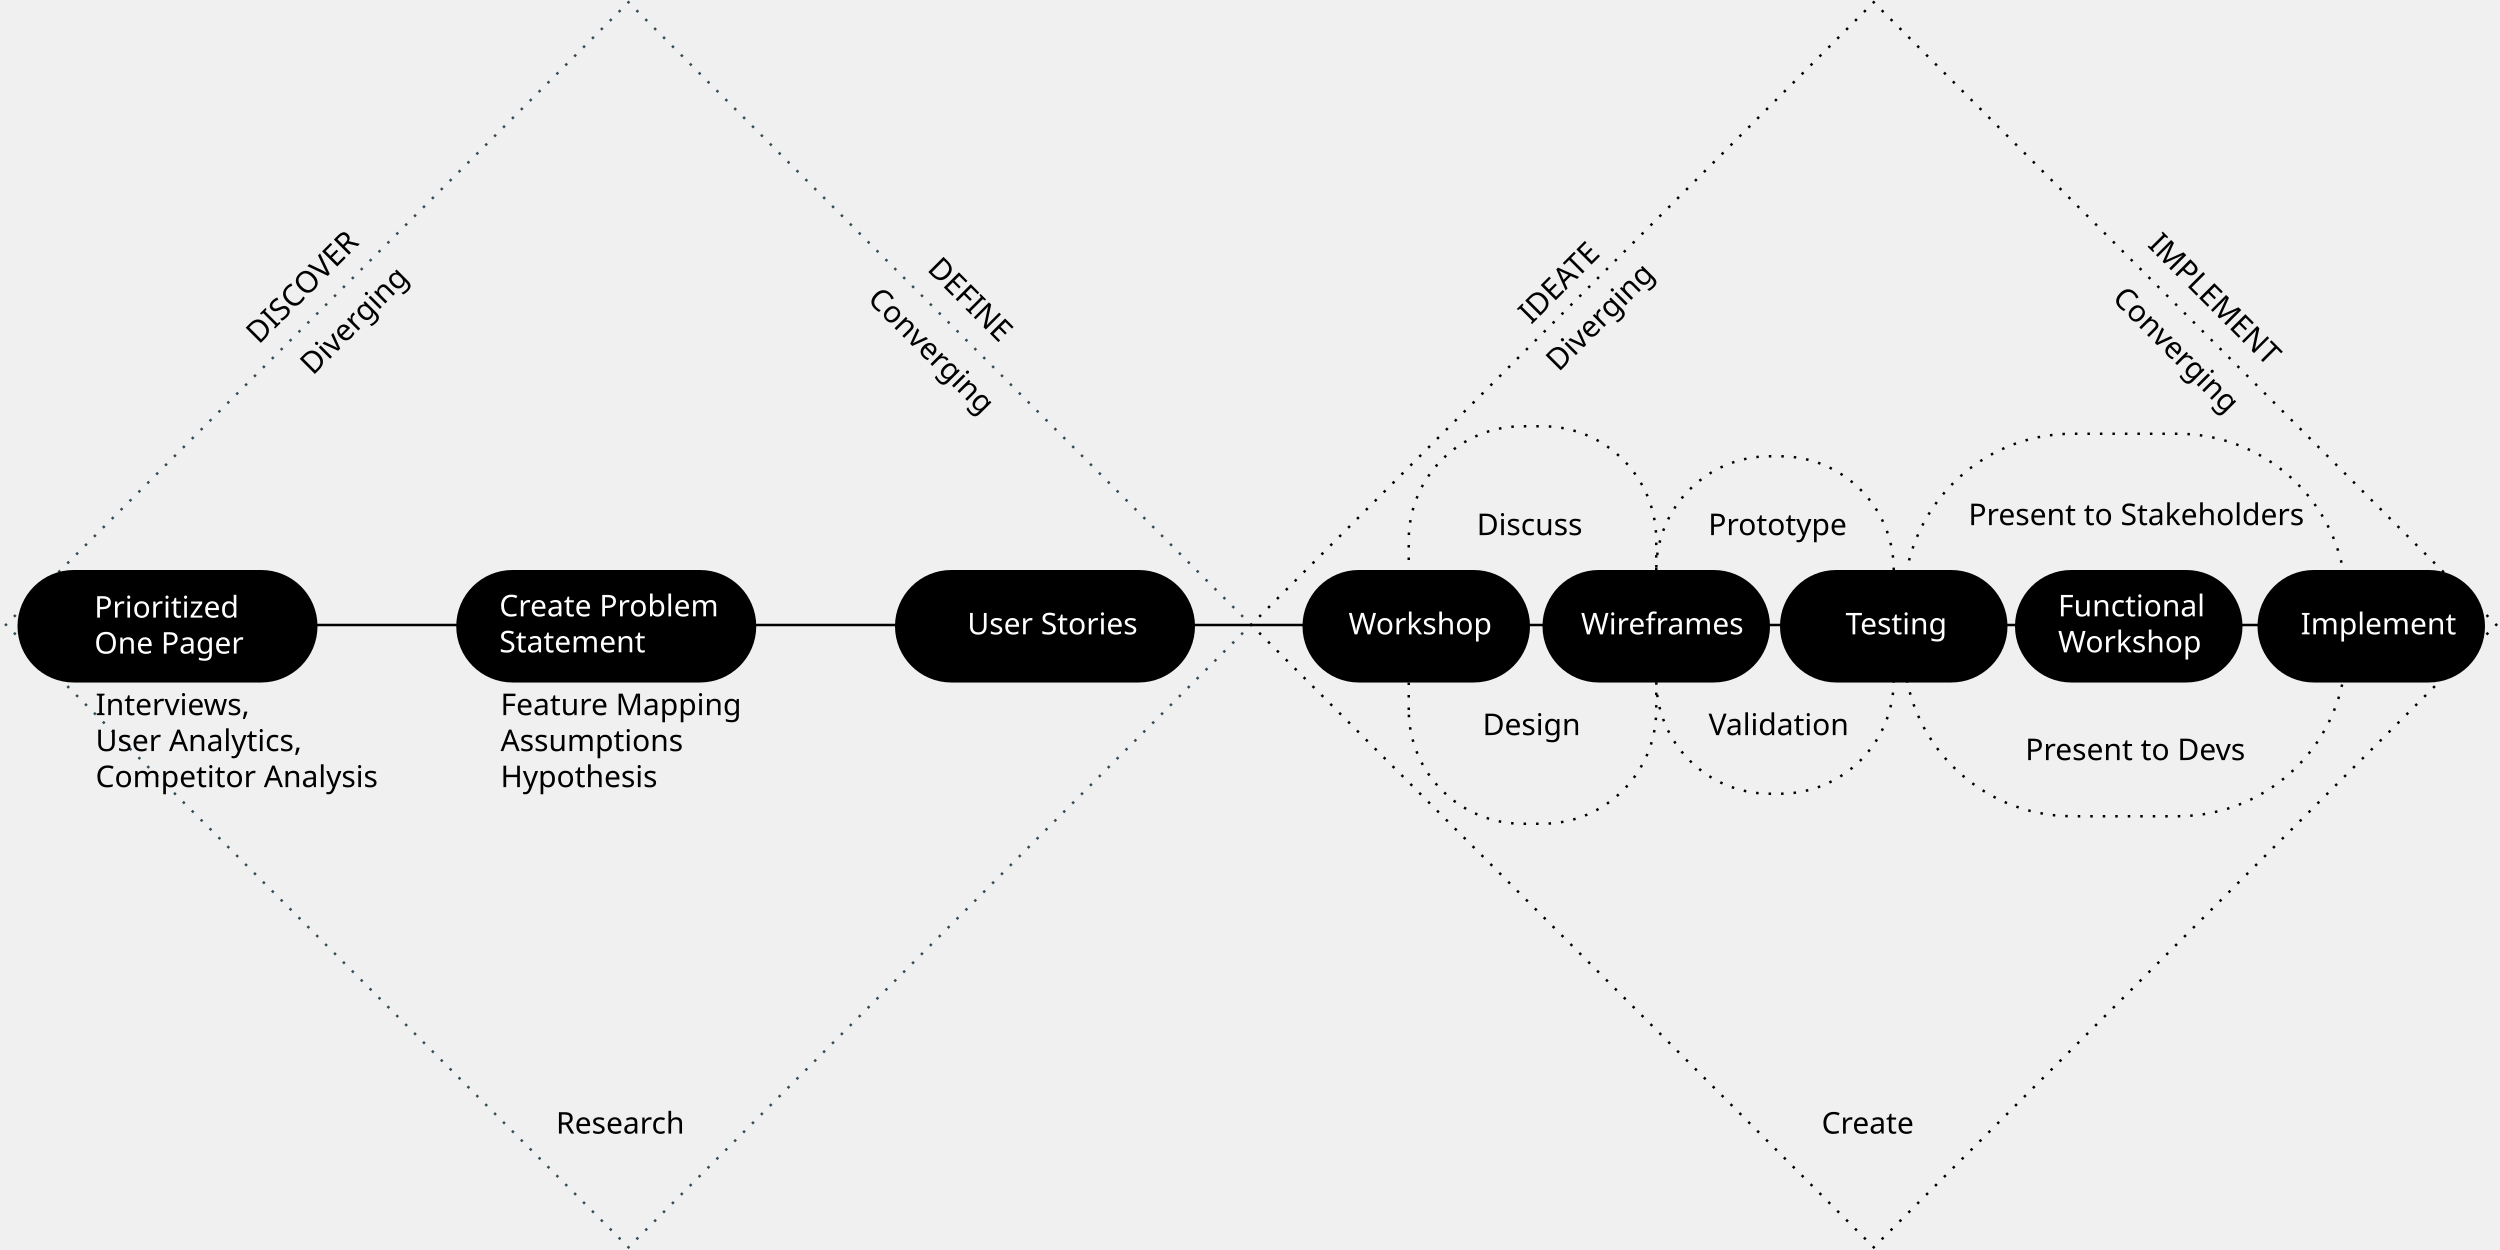
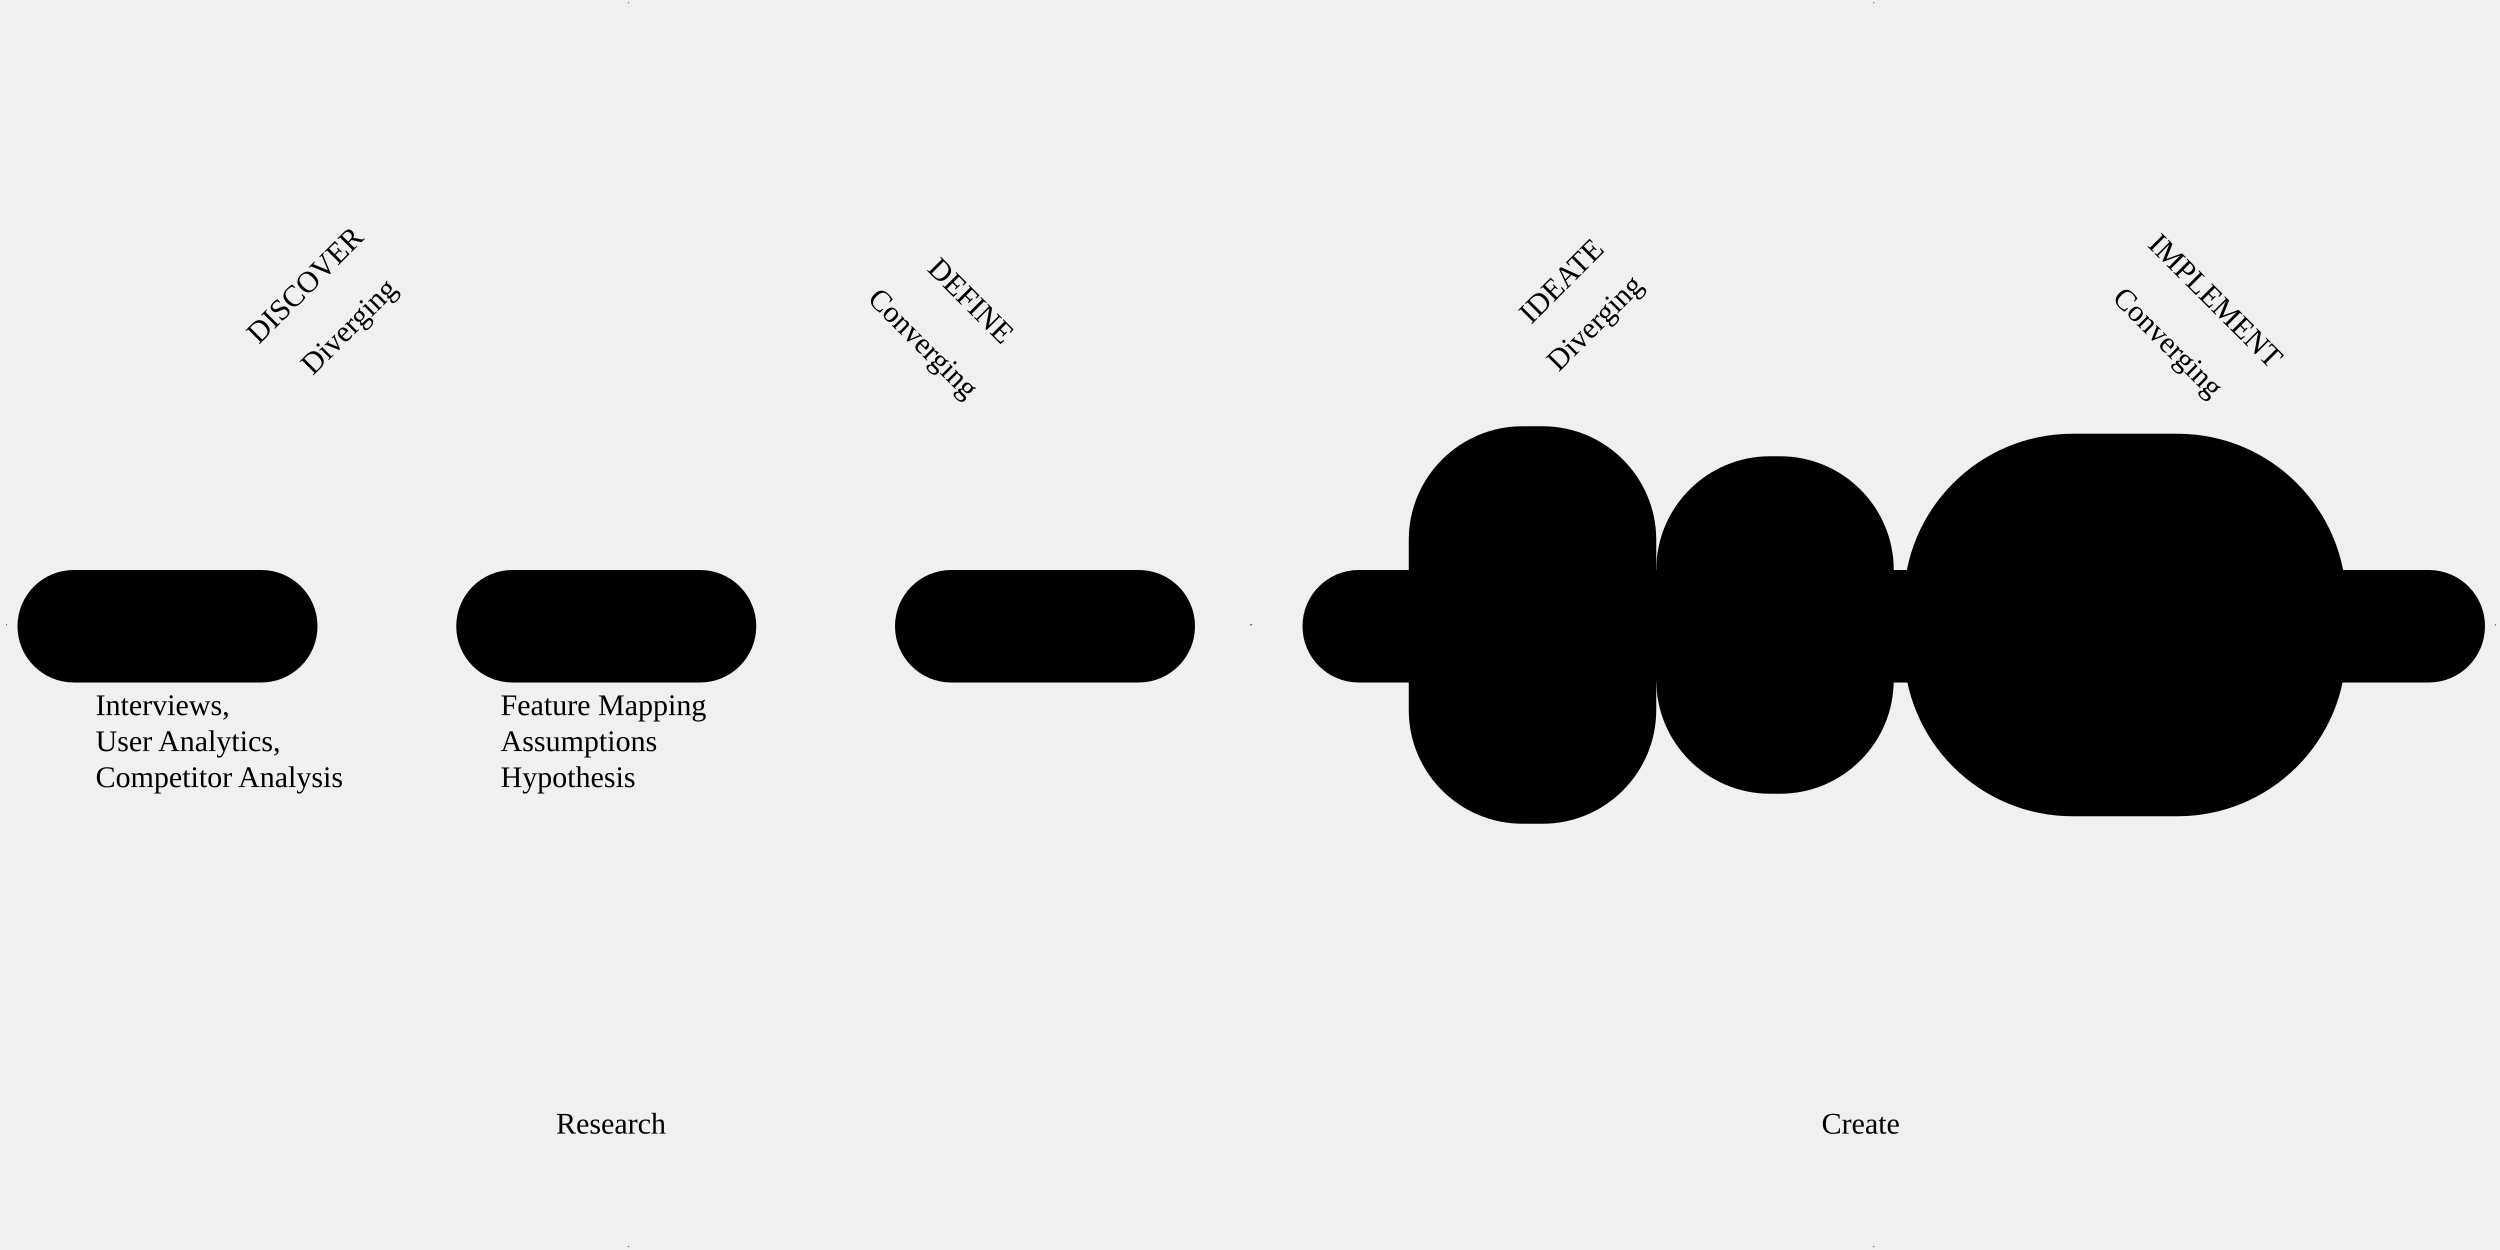
<svg xmlns="http://www.w3.org/2000/svg" version="1.0" id="Layer_1" x="0px" y="0px" viewBox="0 0 1000 500" style="enable-background:new 0 0 1000 500;" xml:space="preserve">
  <style type="text/css">
- 	.st0{fill:none;stroke:#334A56;stroke-miterlimit:10;}
- 	.st1{fill:none;stroke:#334A56;stroke-miterlimit:10;stroke-dasharray:1.006,4.025;}
- 	.st2{font-family:'Pragmatica-Bold';}
- 	.st3{font-size:12px;}
- 	.st4{font-family:'Pragmatica-Book';}
- 	.st5{fill:none;stroke:#000000;stroke-miterlimit:10;}
- 	.st6{fill:none;stroke:#000000;stroke-miterlimit:10;stroke-dasharray:1.006,4.025;}
- 	.st7{fill:none;stroke:#000000;stroke-miterlimit:10;stroke-dasharray:1,4;}
- 	.st8{fill:#FFFFFF;}
- </style>
+ 		.st0 {
+ 			fill: none;
+ 			stroke: #334A56;
+ 			stroke-miterlimit: 10;
+ 		}
+ 
+ 		.st1 {
+ 			fill: none;
+ 			stroke: #334A56;
+ 			stroke-miterlimit: 10;
+ 			stroke-dasharray: 1.006, 4.025;
+ 		}
+ 
+ 		.st2 {
+ 			font-family: 'Pragmatica-Bold';
+ 		}
+ 
+ 		.st3 {
+ 			font-size: 12px;
+ 		}
+ 
+ 		.st4 {
+ 			font-family: 'Pragmatica-Book';
+ 		}
+ 
+ 		.st5 {
+ 			fill: none;
+ 			stroke: #000000;
+ 			stroke-miterlimit: 10;
+ 		}
+ 
+ 		.st6 {
+ 			fill: none;
+ 			stroke: #000000;
+ 			stroke-miterlimit: 10;
+ 			stroke-dasharray: 1.006, 4.025;
+ 		}
+ 
+ 		.st7 {
+ 			fill: none;
+ 			stroke: #000000;
+ 			stroke-miterlimit: 10;
+ 			stroke-dasharray: 1, 4;
+ 		}
+ 
+ 		.st8 {
+ 			fill: #FFFFFF;
+ 		}
+ 	</style>
  <g>
    <g>
-       <polyline class="st0" points="251.74,498.56 251.39,498.92 251.03,498.56   " />
-       <line class="st1" x1="248.19" y1="495.72" x2="4.16" y2="251.69" />
-       <polyline class="st0" points="2.73,250.27 2.38,249.91 2.73,249.56   " />
-       <line class="st1" x1="5.58" y1="246.71" x2="249.61" y2="2.68" />
-       <polyline class="st0" points="251.03,1.26 251.39,0.91 251.74,1.26   " />
-       <line class="st1" x1="254.59" y1="4.11" x2="498.62" y2="248.14" />
-       <polyline class="st0" points="500.04,249.56 500.39,249.91 500.04,250.27   " />
-       <line class="st1" x1="497.19" y1="253.11" x2="253.16" y2="497.14" />
+       <polyline className="st0" points="251.74,498.56 251.39,498.92 251.03,498.56   " />
+       <line className="st1" x1="248.19" y1="495.72" x2="4.16" y2="251.69" />
+       <polyline className="st0" points="2.73,250.27 2.38,249.91 2.73,249.56   " />
+       <line className="st1" x1="5.58" y1="246.71" x2="249.61" y2="2.68" />
+       <polyline className="st0" points="251.03,1.26 251.39,0.91 251.74,1.26   " />
+       <line className="st1" x1="254.59" y1="4.11" x2="498.62" y2="248.14" />
+       <polyline className="st0" points="500.04,249.56 500.39,249.91 500.04,250.27   " />
+       <line className="st1" x1="497.19" y1="253.11" x2="253.16" y2="497.14" />
    </g>
  </g>
-   <text transform="matrix(0.7071 -0.7071 0.7071 0.7071 103.5139 137.9672)" class="st2 st3">DISCOVER</text>
-   <text transform="matrix(0.7071 -0.7071 0.7071 0.7071 125.1391 150.4028)" class="st4 st3">Diverging</text>
-   <text transform="matrix(1 0 0 1 222.4179 453.4393)" class="st2 st3">Research</text>
+   <text transform="matrix(0.7071 -0.7071 0.7071 0.7071 103.5139 137.9672)" className="st2 st3">DISCOVER</text>
+   <text transform="matrix(0.7071 -0.7071 0.7071 0.7071 125.1391 150.4028)" className="st4 st3">Diverging</text>
+   <text transform="matrix(1 0 0 1 222.4179 453.4393)" className="st2 st3">Research</text>
  <text transform="matrix(1 0 0 1 38.224 286.0399)">
-     <tspan x="0" y="0" class="st4 st3">Interviews,</tspan>
-     <tspan x="0" y="14.4" class="st4 st3">User Analytics,</tspan>
-     <tspan x="0" y="28.8" class="st4 st3">Competitor Analysis</tspan>
+     <tspan x="0" y="0" className="st4 st3">Interviews,</tspan>
+     <tspan x="0" y="14.4" className="st4 st3">User Analytics,</tspan>
+     <tspan x="0" y="28.8" className="st4 st3">Competitor Analysis</tspan>
  </text>
  <text transform="matrix(1 0 0 1 200.224 286.0399)">
-     <tspan x="0" y="0" class="st4 st3">Feature Mapping</tspan>
-     <tspan x="0" y="14.4" class="st4 st3">Assumptions</tspan>
-     <tspan x="0" y="28.8" class="st4 st3">Hypothesis</tspan>
+     <tspan x="0" y="0" className="st4 st3">Feature Mapping</tspan>
+     <tspan x="0" y="14.4" className="st4 st3">Assumptions</tspan>
+     <tspan x="0" y="28.8" className="st4 st3">Hypothesis</tspan>
  </text>
-   <text transform="matrix(0.7071 0.7071 -0.7071 0.7071 370.5207 107.9851)" class="st2 st3">DEFINE</text>
-   <text transform="matrix(0.7071 0.7071 -0.7071 0.7071 346.6156 120.08)" class="st4 st3">Converging</text>
+   <text transform="matrix(0.7071 0.7071 -0.7071 0.7071 370.5207 107.9851)" className="st2 st3">DEFINE</text>
+   <text transform="matrix(0.7071 0.7071 -0.7071 0.7071 346.6156 120.08)" className="st4 st3">Converging</text>
  <g>
    <g>
-       <polyline class="st5" points="749.84,498.56 749.49,498.92 749.14,498.56   " />
-       <line class="st6" x1="746.29" y1="495.72" x2="502.26" y2="251.69" />
-       <polyline class="st5" points="500.84,250.27 500.48,249.91 500.84,249.56   " />
-       <line class="st6" x1="503.68" y1="246.71" x2="747.71" y2="2.68" />
-       <polyline class="st5" points="749.14,1.26 749.49,0.91 749.84,1.26   " />
-       <line class="st6" x1="752.69" y1="4.11" x2="996.72" y2="248.14" />
-       <polyline class="st5" points="998.14,249.56 998.49,249.91 998.14,250.27   " />
-       <line class="st6" x1="995.3" y1="253.11" x2="751.27" y2="497.14" />
+       <polyline className="st5" points="749.84,498.56 749.49,498.92 749.14,498.56   " />
+       <line className="st6" x1="746.29" y1="495.72" x2="502.26" y2="251.69" />
+       <polyline className="st5" points="500.84,250.27 500.48,249.91 500.84,249.56   " />
+       <line className="st6" x1="503.68" y1="246.71" x2="747.71" y2="2.68" />
+       <polyline className="st5" points="749.14,1.26 749.49,0.91 749.84,1.26   " />
+       <line className="st6" x1="752.69" y1="4.11" x2="996.72" y2="248.14" />
+       <polyline className="st5" points="998.14,249.56 998.49,249.91 998.14,250.27   " />
+       <line className="st6" x1="995.3" y1="253.11" x2="751.27" y2="497.14" />
    </g>
  </g>
-   <text transform="matrix(0.7071 -0.7071 0.7071 0.7071 612.4579 129.9803)" class="st2 st3">IDEATE</text>
-   <text transform="matrix(0.7071 -0.7071 0.7071 0.7071 623.4731 148.9652)" class="st4 st3">Diverging</text>
-   <text transform="matrix(0.7071 0.7071 -0.7071 0.7071 858.7003 98.3523)" class="st2 st3">IMPLEMENT</text>
-   <text transform="matrix(0.7071 0.7071 -0.7071 0.7071 844.5178 119.7241)" class="st4 st3">Converging</text>
-   <text transform="matrix(1 0 0 1 728.6323 453.4393)" class="st2 st3">Create</text>
-   <line class="st5" x1="929.5" y1="250" x2="108.5" y2="250" />
-   <path class="st7" d="M563.5,284v-68c0-25.13,20.37-45.5,45.5-45.5h8c25.13,0,45.5,20.37,45.5,45.5v68c0,25.13-20.37,45.5-45.5,45.5  h-8C583.87,329.5,563.5,309.13,563.5,284z" />
+   <text transform="matrix(0.7071 -0.7071 0.7071 0.7071 612.4579 129.9803)" className="st2 st3">IDEATE</text>
+   <text transform="matrix(0.7071 -0.7071 0.7071 0.7071 623.4731 148.9652)" className="st4 st3">Diverging</text>
+   <text transform="matrix(0.7071 0.7071 -0.7071 0.7071 858.7003 98.3523)" className="st2 st3">IMPLEMENT</text>
+   <text transform="matrix(0.7071 0.7071 -0.7071 0.7071 844.5178 119.7241)" className="st4 st3">Converging</text>
+   <text transform="matrix(1 0 0 1 728.6323 453.4393)" className="st2 st3">Create</text>
+   <line className="st5" x1="929.5" y1="250" x2="108.5" y2="250" />
+   <path className="st7" d="M563.5,284v-68c0-25.13,20.37-45.5,45.5-45.5h8c25.13,0,45.5,20.37,45.5,45.5v68c0,25.13-20.37,45.5-45.5,45.5  h-8C583.87,329.5,563.5,309.13,563.5,284z" />
  <path d="M589.5,273h-46c-12.43,0-22.5-10.07-22.5-22.5v0c0-12.43,10.07-22.5,22.5-22.5h46c12.43,0,22.5,10.07,22.5,22.5v0  C612,262.93,601.93,273,589.5,273z" />
  <path d="M685.5,273h-46c-12.43,0-22.5-10.07-22.5-22.5v0c0-12.43,10.07-22.5,22.5-22.5h46c12.43,0,22.5,10.07,22.5,22.5v0  C708,262.93,697.93,273,685.5,273z" />
-   <path class="st7" d="M662.5,272v-44c0-25.13,20.37-45.5,45.5-45.5h4c25.13,0,45.5,20.37,45.5,45.5v44c0,25.13-20.37,45.5-45.5,45.5  h-4C682.87,317.5,662.5,297.13,662.5,272z" />
-   <path class="st7" d="M761.5,259v-18c0-37.28,30.22-67.5,67.5-67.5h42c37.28,0,67.5,30.22,67.5,67.5v18c0,37.28-30.22,67.5-67.5,67.5  h-42C791.72,326.5,761.5,296.28,761.5,259z" />
+   <path className="st7" d="M662.5,272v-44c0-25.13,20.37-45.5,45.5-45.5h4c25.13,0,45.5,20.37,45.5,45.5v44c0,25.13-20.37,45.5-45.5,45.5  h-4C682.87,317.5,662.5,297.13,662.5,272z" />
+   <path className="st7" d="M761.5,259v-18c0-37.28,30.22-67.5,67.5-67.5h42c37.28,0,67.5,30.22,67.5,67.5v18c0,37.28-30.22,67.5-67.5,67.5  h-42C791.72,326.5,761.5,296.28,761.5,259z" />
  <path d="M780.5,273h-46c-12.43,0-22.5-10.07-22.5-22.5v0c0-12.43,10.07-22.5,22.5-22.5h46c12.43,0,22.5,10.07,22.5,22.5v0  C803,262.93,792.93,273,780.5,273z" />
  <path d="M874.5,273h-46c-12.43,0-22.5-10.07-22.5-22.5v0c0-12.43,10.07-22.5,22.5-22.5h46c12.43,0,22.5,10.07,22.5,22.5v0  C897,262.93,886.93,273,874.5,273z" />
  <path d="M971.5,273h-46c-12.43,0-22.5-10.07-22.5-22.5v0c0-12.43,10.07-22.5,22.5-22.5h46c12.43,0,22.5,10.07,22.5,22.5v0  C994,262.93,983.93,273,971.5,273z" />
  <g>
    <path d="M104.5,273h-75C17.07,273,7,262.93,7,250.5v0C7,238.07,17.07,228,29.5,228h75c12.43,0,22.5,10.07,22.5,22.5v0   C127,262.93,116.93,273,104.5,273z" />
    <text transform="matrix(1 0 0 1 37.724 247.0399)">
-       <tspan x="0" y="0" class="st8 st4 st3">Prioritized</tspan>
-       <tspan x="0" y="14.4" class="st8 st4 st3">One Pager</tspan>
+       <tspan x="0" y="0" className="st8 st4 st3">Prioritized</tspan>
+       <tspan x="0" y="14.4" className="st8 st4 st3">One Pager</tspan>
    </text>
  </g>
  <g>
    <path d="M280,273h-75c-12.43,0-22.5-10.07-22.5-22.5v0c0-12.43,10.07-22.5,22.5-22.5h75c12.43,0,22.5,10.07,22.5,22.5v0   C302.5,262.93,292.43,273,280,273z" />
    <text transform="matrix(1 0 0 1 199.724 246.5399)">
-       <tspan x="0" y="0" class="st8 st4 st3">Create Problem</tspan>
-       <tspan x="0" y="14.4" class="st8 st4 st3">Statement</tspan>
+       <tspan x="0" y="0" className="st8 st4 st3">Create Problem</tspan>
+       <tspan x="0" y="14.4" className="st8 st4 st3">Statement</tspan>
    </text>
  </g>
  <g>
    <path d="M455.5,273h-75c-12.43,0-22.5-10.07-22.5-22.5v0c0-12.43,10.07-22.5,22.5-22.5h75c12.43,0,22.5,10.07,22.5,22.5v0   C478,262.93,467.93,273,455.5,273z" />
-     <text transform="matrix(1 0 0 1 386.9394 253.7399)" class="st8 st4 st3">User Stories</text>
+     <text transform="matrix(1 0 0 1 386.9394 253.7399)" className="st8 st4 st3">User Stories</text>
  </g>
-   <text transform="matrix(1 0 0 1 539.4125 253.7399)" class="st8 st4 st3">Workshop</text>
-   <text transform="matrix(1 0 0 1 632.3862 253.7399)" class="st8 st4 st3">Wireframes</text>
-   <text transform="matrix(1 0 0 1 738.2241 253.7399)" class="st8 st4 st3">Testing</text>
+   <text transform="matrix(1 0 0 1 539.4125 253.7399)" className="st8 st4 st3">Workshop</text>
+   <text transform="matrix(1 0 0 1 632.3862 253.7399)" className="st8 st4 st3">Wireframes</text>
+   <text transform="matrix(1 0 0 1 738.2241 253.7399)" className="st8 st4 st3">Testing</text>
  <text transform="matrix(1 0 0 1 823.2241 246.5399)">
-     <tspan x="0" y="0" class="st8 st4 st3">Functional </tspan>
-     <tspan x="0" y="14.4" class="st8 st4 st3">Workshop</tspan>
+     <tspan x="0" y="0" className="st8 st4 st3">Functional </tspan>
+     <tspan x="0" y="14.4" className="st8 st4 st3">Workshop</tspan>
  </text>
-   <text transform="matrix(1 0 0 1 920.2514 253.7399)" class="st8 st4 st3">Implement</text>
-   <text transform="matrix(1 0 0 1 593.0483 294.0399)" class="st4 st3">Design</text>
-   <text transform="matrix(1 0 0 1 590.7084 214.0399)" class="st4 st3">Discuss</text>
-   <text transform="matrix(1 0 0 1 683.4282 294.0399)" class="st4 st3">Validation</text>
-   <text transform="matrix(1 0 0 1 683.3144 214.0399)" class="st4 st3">Prototype</text>
-   <text transform="matrix(1 0 0 1 810.1205 304.0399)" class="st4 st3">Present to Devs</text>
-   <text transform="matrix(1 0 0 1 787.3749 210.0399)" class="st4 st3">Present to Stakeholders</text>
+   <text transform="matrix(1 0 0 1 920.2514 253.7399)" className="st8 st4 st3">Implement</text>
+   <text transform="matrix(1 0 0 1 593.0483 294.0399)" className="st4 st3">Design</text>
+   <text transform="matrix(1 0 0 1 590.7084 214.0399)" className="st4 st3">Discuss</text>
+   <text transform="matrix(1 0 0 1 683.4282 294.0399)" className="st4 st3">Validation</text>
+   <text transform="matrix(1 0 0 1 683.3144 214.0399)" className="st4 st3">Prototype</text>
+   <text transform="matrix(1 0 0 1 810.1205 304.0399)" className="st4 st3">Present to Devs</text>
+   <text transform="matrix(1 0 0 1 787.3749 210.0399)" className="st4 st3">Present to Stakeholders</text>
</svg>
